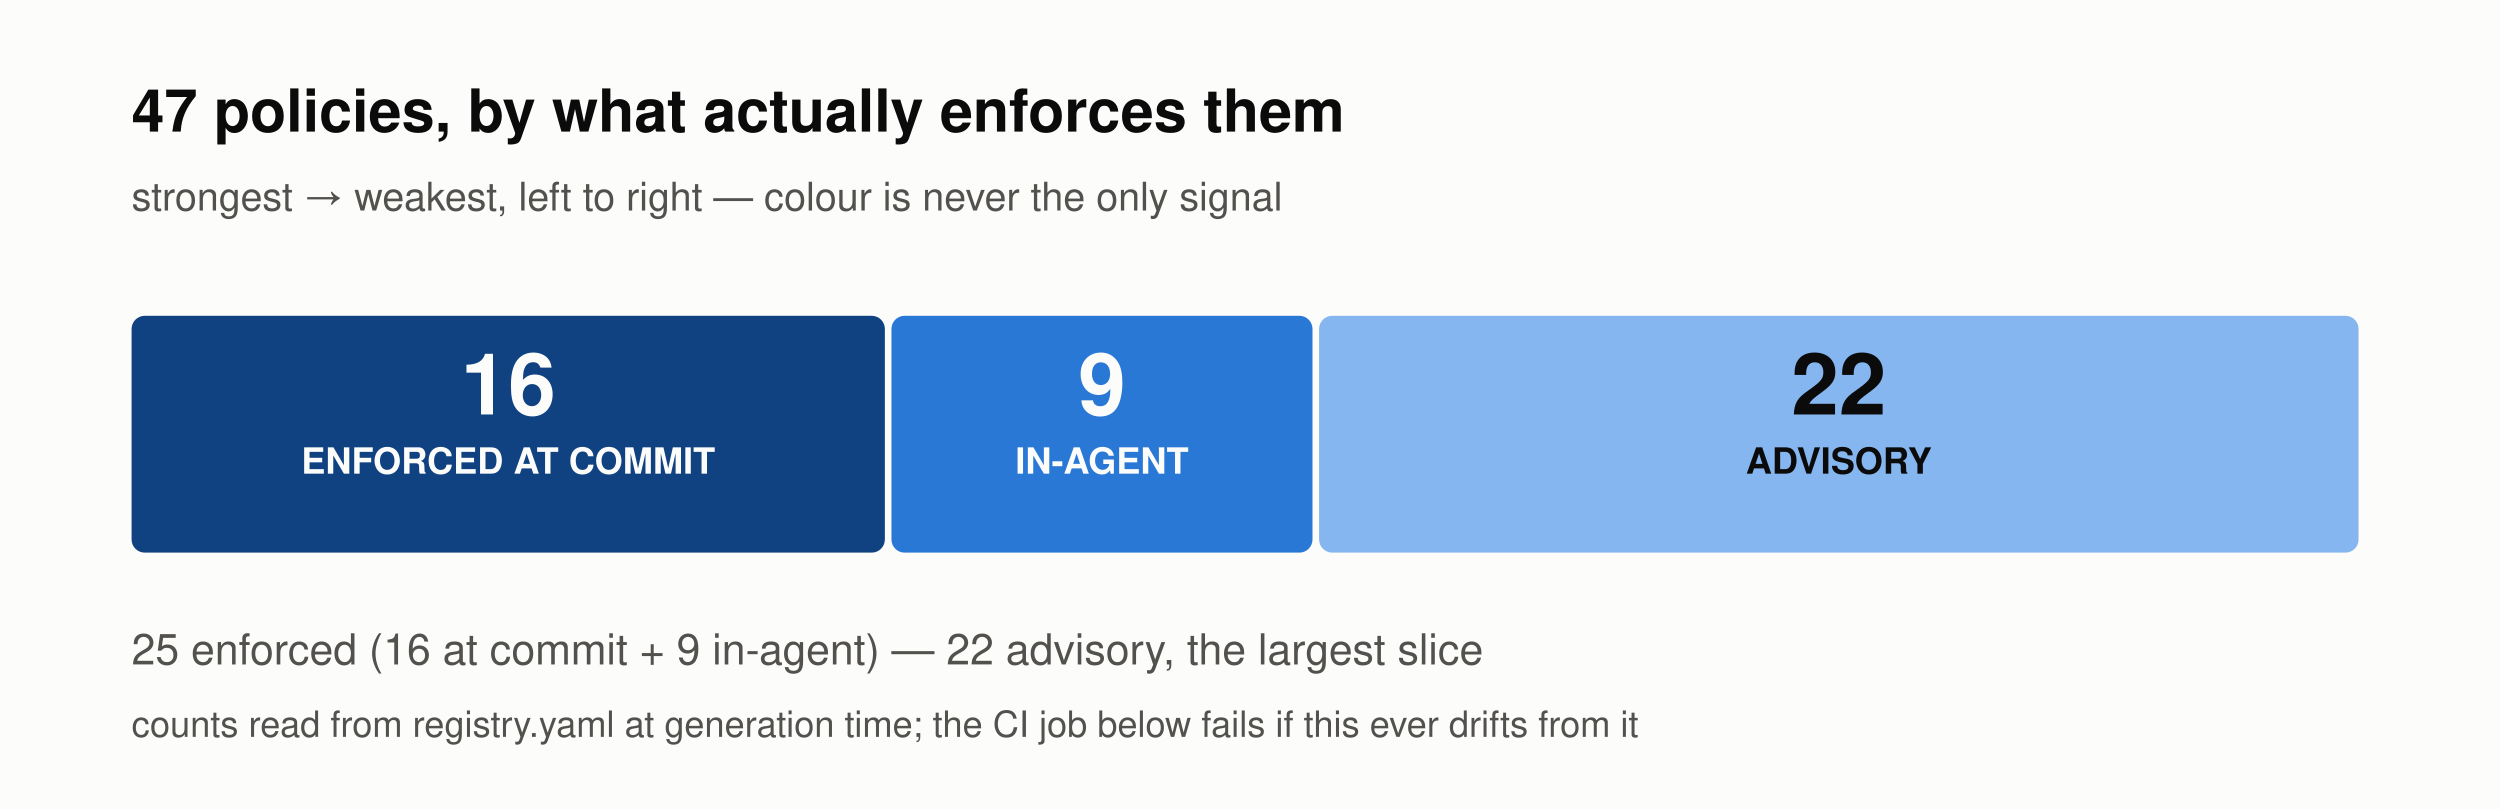
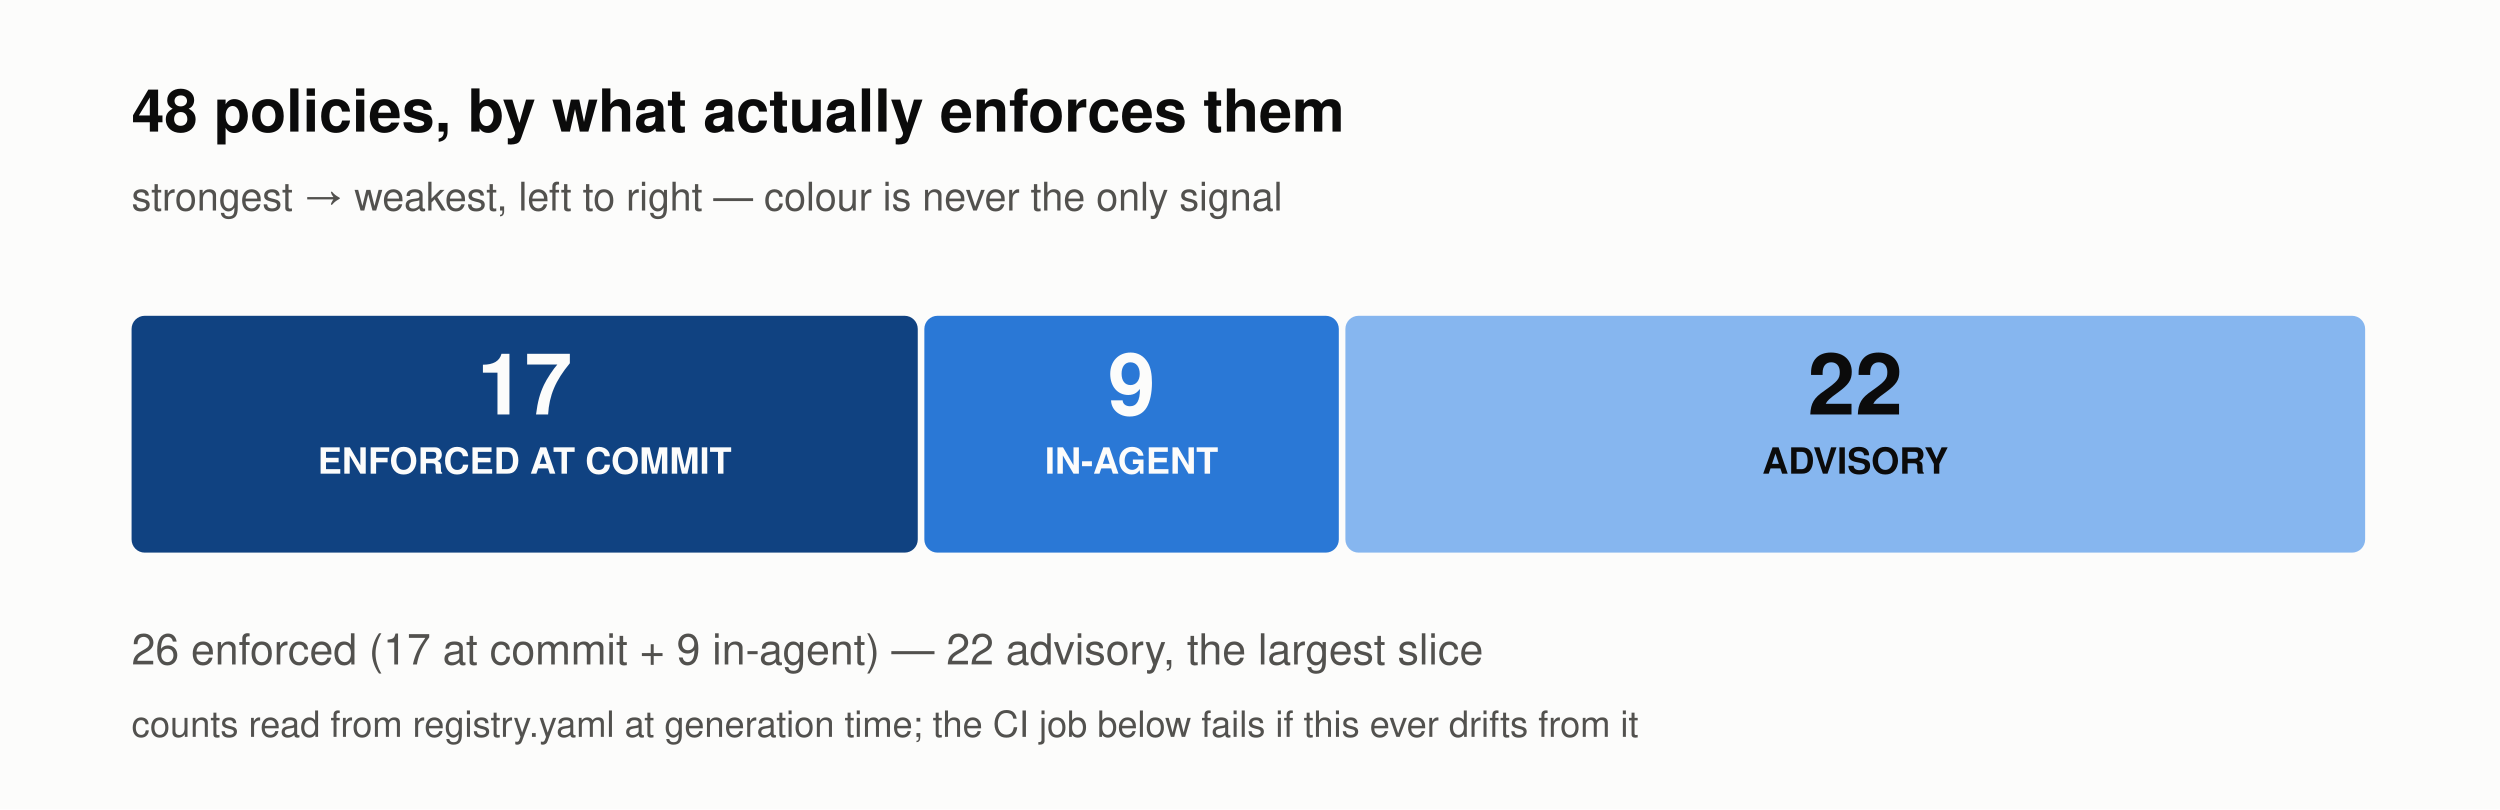
<svg xmlns="http://www.w3.org/2000/svg" width="760" height="246" viewBox="0 0 760 246" role="img" aria-labelledby="t d">
  <rect width="760" height="246" fill="#fcfcfb" />
-   <text x="40" y="40" font-family="-apple-system, BlinkMacSystemFont, 'Segoe UI', Helvetica, Arial, sans-serif" font-size="18" font-weight="600" fill="#0b0b0b" text-anchor="start">47 policies, by what actually enforces them</text>
+   <text x="40" y="40" font-family="-apple-system, BlinkMacSystemFont, 'Segoe UI', Helvetica, Arial, sans-serif" font-size="18" font-weight="600" fill="#0b0b0b" text-anchor="start">48 policies, by what actually enforces them</text>
  <text x="40" y="64" font-family="-apple-system, BlinkMacSystemFont, 'Segoe UI', Helvetica, Arial, sans-serif" font-size="12" font-weight="400" fill="#52514e" text-anchor="start">strongest → weakest, left to right — colour is never the only signal</text>
-   <rect x="40" y="96" width="229" height="72" rx="4" fill="#104281" />
-   <text x="154.5" y="126" font-family="-apple-system, BlinkMacSystemFont, 'Segoe UI', Helvetica, Arial, sans-serif" font-size="26" font-weight="700" fill="#fcfcfb" text-anchor="middle">16</text>
-   <text x="154.5" y="144" font-family="-apple-system, BlinkMacSystemFont, 'Segoe UI', Helvetica, Arial, sans-serif" font-size="11" font-weight="600" fill="#fcfcfb" text-anchor="middle">ENFORCED AT COMMIT</text>
-   <rect x="271" y="96" width="128" height="72" rx="4" fill="#2a78d6" />
-   <text x="335" y="126" font-family="-apple-system, BlinkMacSystemFont, 'Segoe UI', Helvetica, Arial, sans-serif" font-size="26" font-weight="700" fill="#fcfcfb" text-anchor="middle">9</text>
-   <text x="335" y="144" font-family="-apple-system, BlinkMacSystemFont, 'Segoe UI', Helvetica, Arial, sans-serif" font-size="11" font-weight="600" fill="#fcfcfb" text-anchor="middle">IN-AGENT</text>
-   <rect x="401" y="96" width="316" height="72" rx="4" fill="#86b6ef" />
-   <text x="559" y="126" font-family="-apple-system, BlinkMacSystemFont, 'Segoe UI', Helvetica, Arial, sans-serif" font-size="26" font-weight="700" fill="#0b0b0b" text-anchor="middle">22</text>
-   <text x="559" y="144" font-family="-apple-system, BlinkMacSystemFont, 'Segoe UI', Helvetica, Arial, sans-serif" font-size="11" font-weight="600" fill="#0b0b0b" text-anchor="middle">ADVISORY</text>
-   <text x="40" y="202" font-family="-apple-system, BlinkMacSystemFont, 'Segoe UI', Helvetica, Arial, sans-serif" font-size="13" font-weight="400" fill="#52514e" text-anchor="start">25 enforced (16 at commit + 9 in-agent) — 22 advisory, the largest slice</text>
+   <rect x="40" y="96" width="239" height="72" rx="4" fill="#104281" />
+   <text x="159.5" y="126" font-family="-apple-system, BlinkMacSystemFont, 'Segoe UI', Helvetica, Arial, sans-serif" font-size="26" font-weight="700" fill="#fcfcfb" text-anchor="middle">17</text>
+   <text x="159.5" y="144" font-family="-apple-system, BlinkMacSystemFont, 'Segoe UI', Helvetica, Arial, sans-serif" font-size="11" font-weight="600" fill="#fcfcfb" text-anchor="middle">ENFORCED AT COMMIT</text>
+   <rect x="281" y="96" width="126" height="72" rx="4" fill="#2a78d6" />
+   <text x="344" y="126" font-family="-apple-system, BlinkMacSystemFont, 'Segoe UI', Helvetica, Arial, sans-serif" font-size="26" font-weight="700" fill="#fcfcfb" text-anchor="middle">9</text>
+   <text x="344" y="144" font-family="-apple-system, BlinkMacSystemFont, 'Segoe UI', Helvetica, Arial, sans-serif" font-size="11" font-weight="600" fill="#fcfcfb" text-anchor="middle">IN-AGENT</text>
+   <rect x="409" y="96" width="310" height="72" rx="4" fill="#86b6ef" />
+   <text x="564" y="126" font-family="-apple-system, BlinkMacSystemFont, 'Segoe UI', Helvetica, Arial, sans-serif" font-size="26" font-weight="700" fill="#0b0b0b" text-anchor="middle">22</text>
+   <text x="564" y="144" font-family="-apple-system, BlinkMacSystemFont, 'Segoe UI', Helvetica, Arial, sans-serif" font-size="11" font-weight="600" fill="#0b0b0b" text-anchor="middle">ADVISORY</text>
+   <text x="40" y="202" font-family="-apple-system, BlinkMacSystemFont, 'Segoe UI', Helvetica, Arial, sans-serif" font-size="13" font-weight="400" fill="#52514e" text-anchor="start">26 enforced (17 at commit + 9 in-agent) — 22 advisory, the largest slice</text>
  <text x="40" y="224" font-family="-apple-system, BlinkMacSystemFont, 'Segoe UI', Helvetica, Arial, sans-serif" font-size="11" font-weight="400" fill="#52514e" text-anchor="start">counts read from registry.yaml at generation time; the CI job below fails if this ever drifts from it</text>
</svg>
